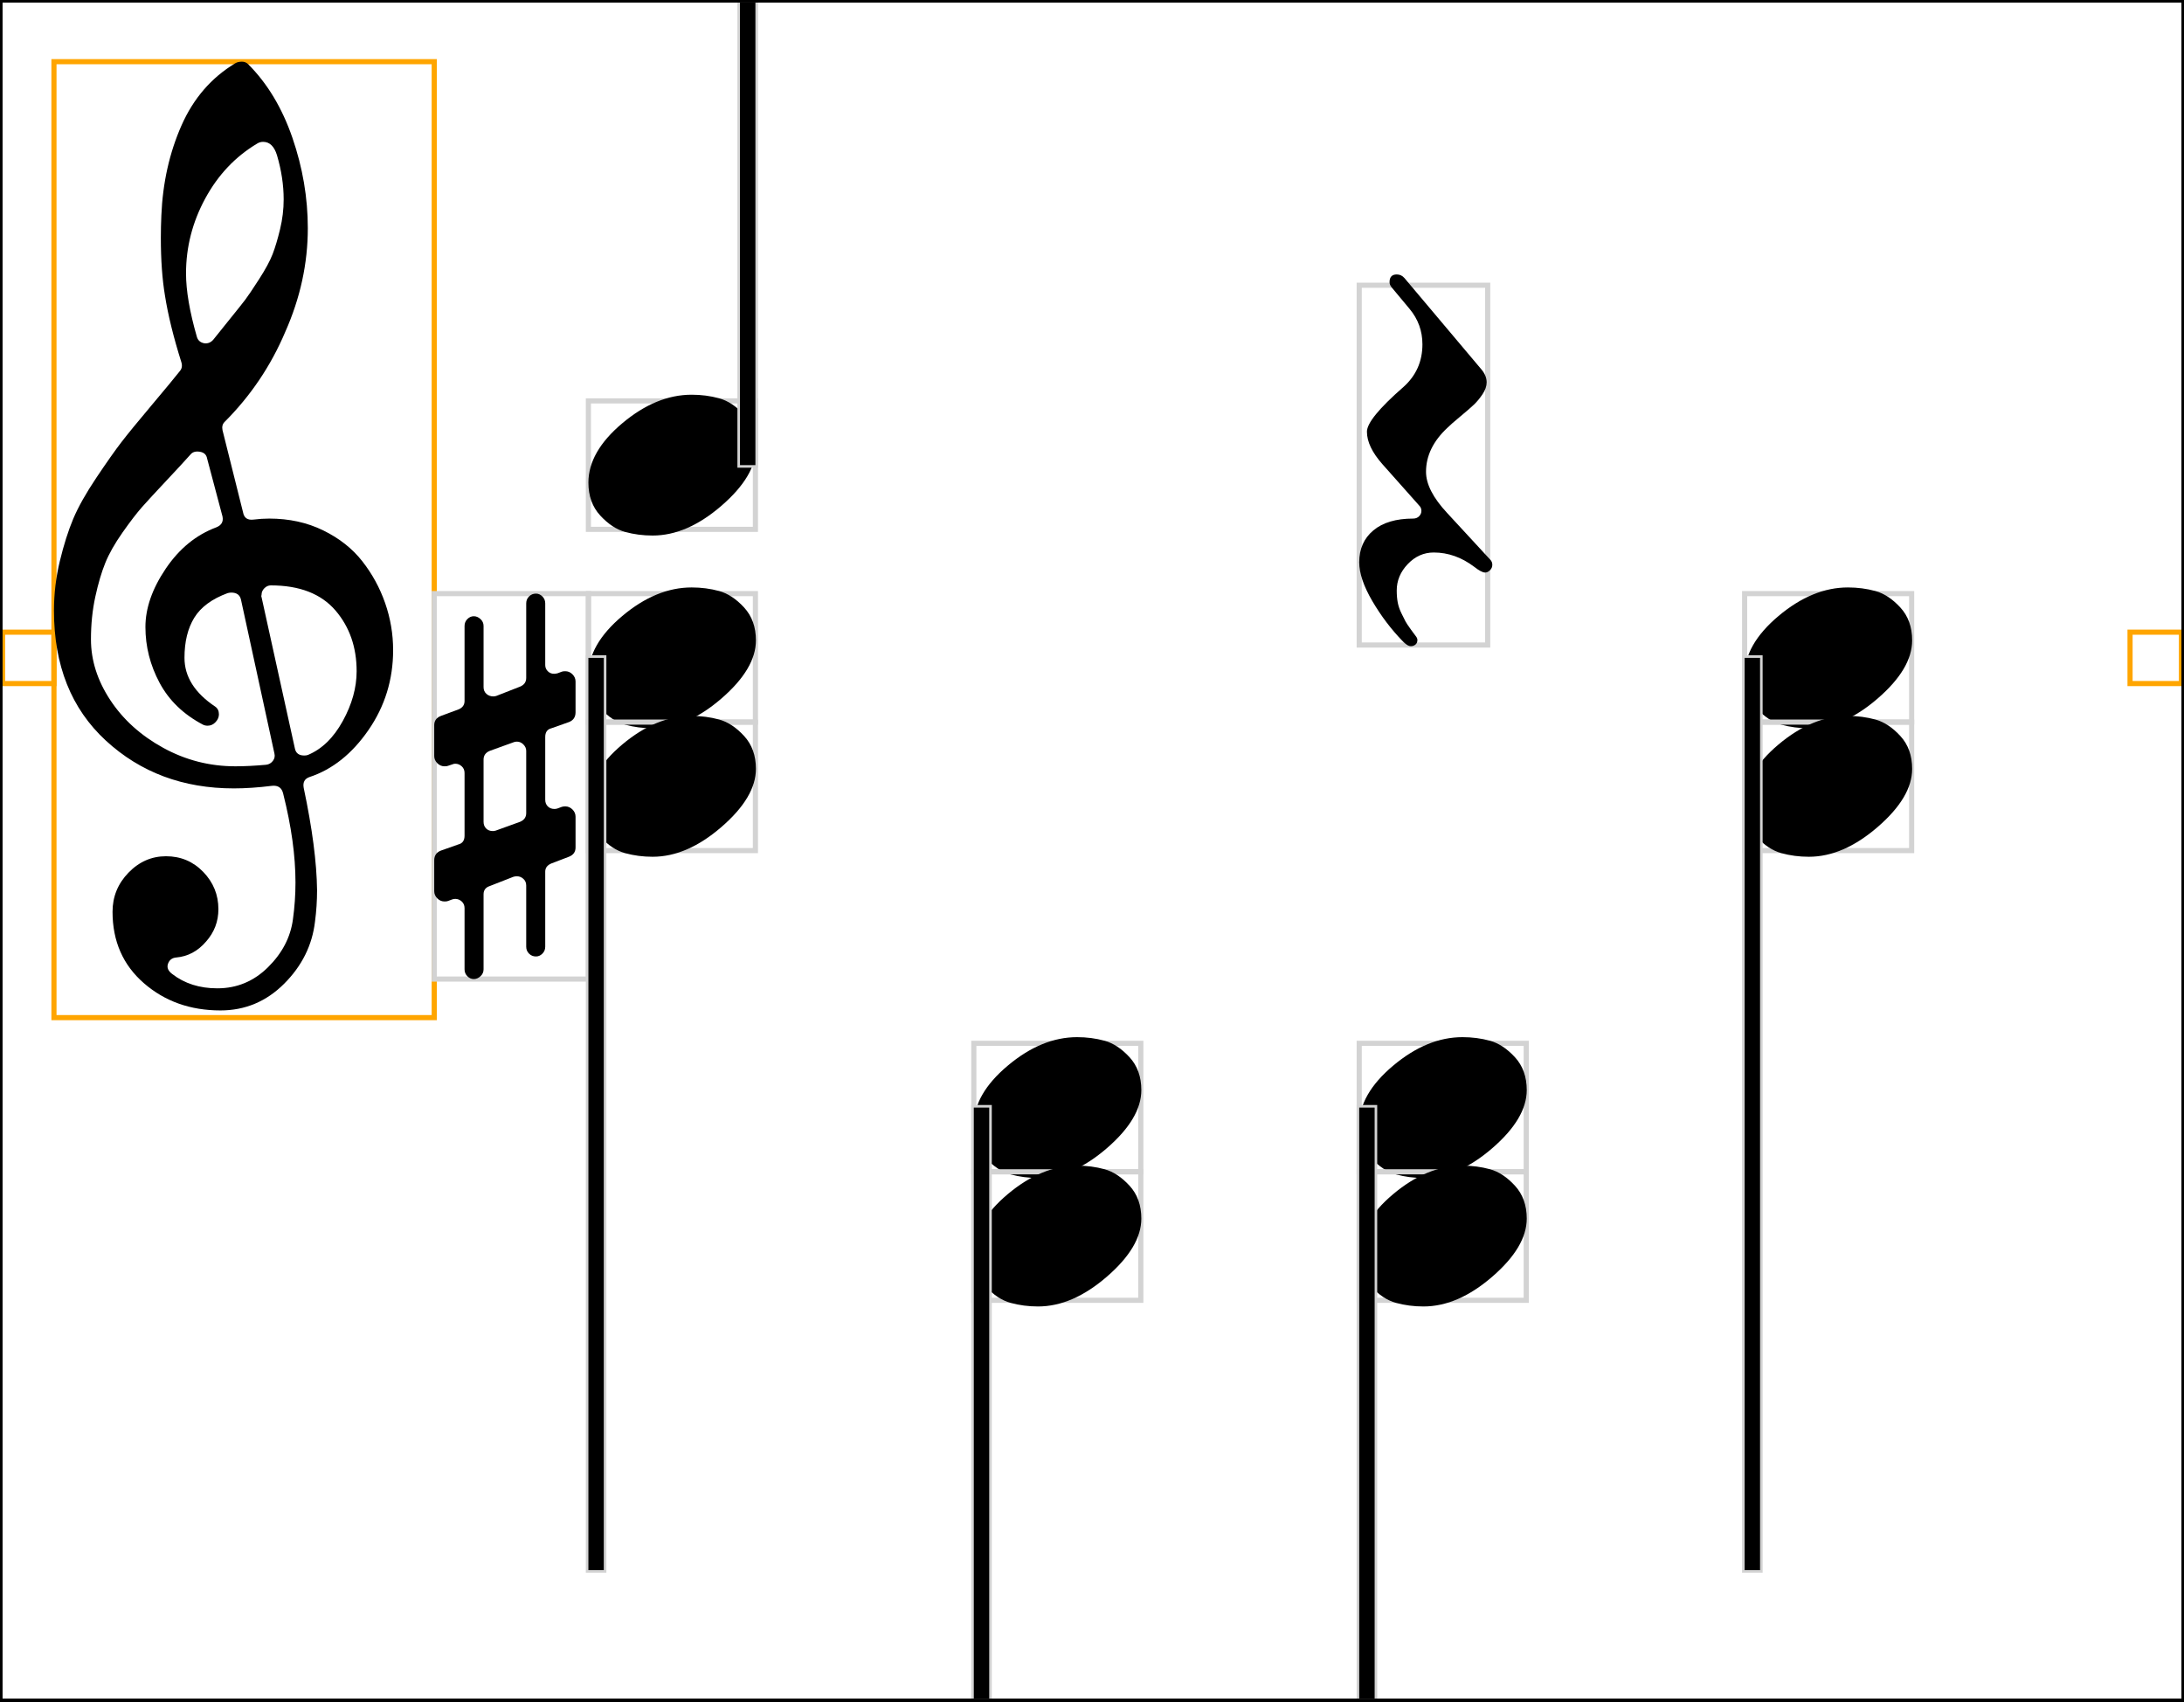
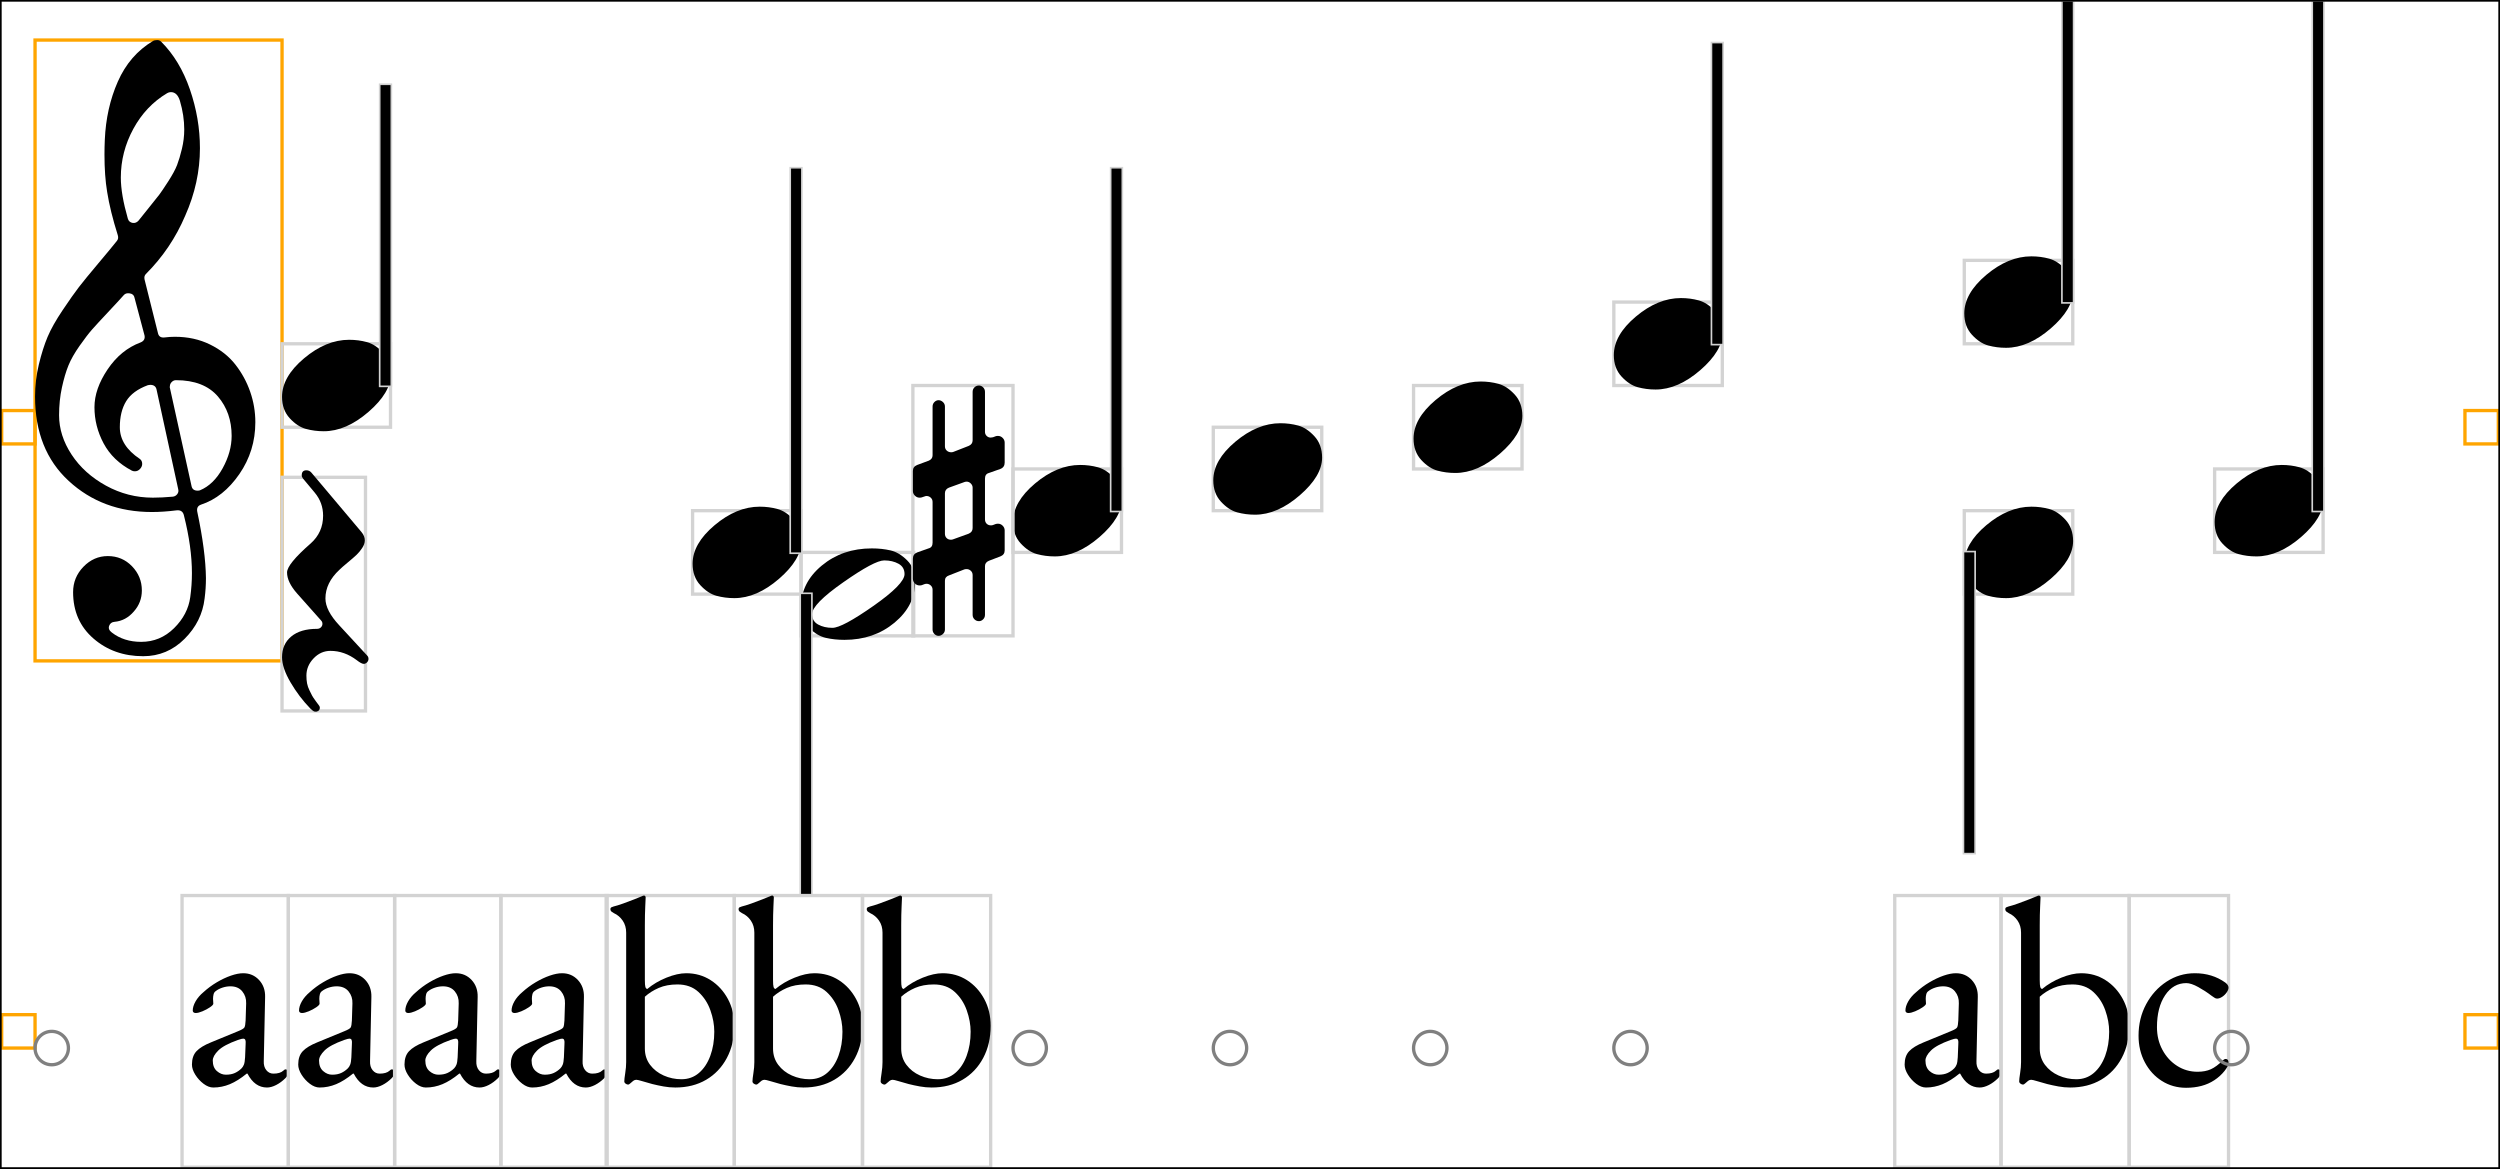
- <svg xmlns="http://www.w3.org/2000/svg" viewBox="0 0 425 331">
+ <svg xmlns="http://www.w3.org/2000/svg" viewBox="0 0 749 350.2">
  <rect x="0.5" y="123" width="10" height="10" stroke="orange" stroke-width="1" fill="none" />
+   <rect x="0.5" y="304" width="10" height="10" stroke="orange" stroke-width="1" fill="none" />
  <rect x="10.5" y="12" width="74" height="186" stroke="orange" stroke-width="1" fill="none" />
  <path d="M 35.3 70.5 Q 33 63.2 32.1 57.5 Q 31.3 52.7 31.3 46.3 Q 31.3 44.1 31.4 41.9 Q 31.8 32.4 35.3 24.45 Q 38.8 16.5 45.8 12.3 Q 46.3 12 47.1 12 Q 47.8 12 48.3 12.5 Q 53.9 18.1 56.9 26.8 Q 59.9 35.5 59.9 44.4 Q 59.9 54.7 55.5 64.6 Q 51.3 74.5 43.7 82.1 Q 43.1 82.7 43.3 83.7 L 47.3 99.7 Q 47.6 101.3 49.3 101.1 Q 50.9 100.9 52.4 100.9 Q 58.2 100.9 62.9 103.2 Q 67.6 105.5 70.5 109.2 Q 73.4 112.9 74.95 117.35 Q 76.5 121.8 76.5 126.5 Q 76.5 135.1 71.7 142.05 Q 66.9 149 60.2 151.2 Q 58.8 151.7 59.1 153.3 Q 61.6 165.1 61.7 173.2 Q 61.7 176.3 61.3 179.3 Q 60.5 186.2 55.3 191.4 Q 50.1 196.6 42.9 196.6 Q 34.1 196.6 28 191.3 Q 21.9 186 21.9 177.4 Q 21.9 173 25 169.8 Q 28.1 166.6 32.3 166.6 Q 36.6 166.6 39.55 169.65 Q 42.5 172.7 42.5 176.9 Q 42.5 180.5 40.1 183.2 Q 37.7 186 34.3 186.3 Q 33.1 186.4 32.7 187.5 Q 32.3 188.6 33.5 189.5 Q 37.1 192.3 42.3 192.3 Q 48 192.3 52.15 188.2 Q 56.3 184.1 57 178.9 Q 57.5 175.3 57.5 171.7 Q 57.5 163.9 55.1 154.4 Q 54.7 152.7 52.9 152.9 Q 48.9 153.4 45.5 153.4 Q 30.7 153.4 20.6 144.1 Q 10.5 134.8 10.5 118.8 Q 10.5 113.9 11.65 109.15 Q 12.8 104.4 14.25 100.95 Q 15.7 97.5 18.75 92.95 Q 21.8 88.4 23.65 86 Q 25.5 83.6 29.5 78.85 Q 33.5 74.1 35 72.2 Q 35.6 71.5 35.3 70.5 Z M 50.9 116.2 L 57.4 145.7 Q 57.7 147 59.2 147 Q 59.6 147 59.9 146.9 Q 64 145.2 66.7 140.3 Q 69.4 135.4 69.4 130.6 Q 69.4 123.6 65.3 118.8 Q 61.1 113.9 52.7 113.9 Q 52 113.9 51.45 114.45 Q 50.9 115 50.9 115.7 Q 50.8 116 50.9 116.2 Z M 37.1 88.4 Q 35.5 90.2 32.35 93.55 Q 29.2 96.9 27.65 98.65 Q 26.1 100.4 23.85 103.6 Q 21.6 106.8 20.5 109.5 Q 19.4 112.2 18.55 116.1 Q 17.7 120 17.7 124.4 Q 17.7 130.5 21.45 136.2 Q 25.2 141.9 31.75 145.5 Q 38.3 149.1 45.8 149.1 Q 48.5 149.1 51.8 148.8 Q 52.6 148.7 53.1 148.05 Q 53.6 147.4 53.4 146.6 L 46.9 116.7 Q 46.6 115.3 45 115.3 Q 44.7 115.3 44.3 115.4 Q 39.7 117.1 37.8 120.2 Q 35.9 123.3 35.9 128 Q 35.9 133.5 41.9 137.5 Q 42.6 138 42.6 139 Q 42.6 139.8 41.95 140.5 Q 41.3 141.2 40.4 141.2 Q 39.9 141.2 39.5 141 Q 33.8 138 31.05 132.85 Q 28.3 127.7 28.3 122 Q 28.3 116.5 32.25 110.65 Q 36.2 104.8 42.1 102.6 Q 43.6 102 43.3 100.5 L 40.3 89.2 Q 40.1 88.1 38.9 87.9 Q 37.7 87.7 37.1 88.4 Z M 53.9 30.2 Q 53.1 27.6 51.2 27.6 Q 50.6 27.6 50.1 27.9 Q 43.7 31.7 39.95 38.6 Q 36.2 45.5 36.2 53.2 Q 36.2 58.2 38.3 65.5 Q 38.6 66.6 39.8 66.8 Q 40.8 66.9 41.5 66.1 Q 41.8 65.7 44.35 62.55 Q 46.9 59.4 47.7 58.35 Q 48.5 57.3 50.4 54.35 Q 52.3 51.4 53.05 49.45 Q 53.8 47.5 54.5 44.6 Q 55.2 41.7 55.2 38.8 Q 55.2 34.6 53.9 30.2 Z " fill="black" />
-   <rect x="114.5" y="78" width="32.5" height="25" stroke="lightgray" stroke-width="1" fill="none" />
-   <path d="M 114.5 93.9 Q 114.5 87.9 121.1 82.35 Q 127.7 76.8 134.6 76.8 Q 137.4 76.8 139.95 77.5 Q 142.5 78.2 144.8 80.7 Q 147.1 83.2 147.1 87.1 Q 147.1 92.6 140.4 98.4 Q 133.7 104.2 127 104.2 Q 124.2 104.2 121.65 103.5 Q 119.1 102.8 116.8 100.3 Q 114.5 97.8 114.5 93.9 Z " fill="black" />
-   <rect x="114.5" y="115.5" width="32.5" height="25" stroke="lightgray" stroke-width="1" fill="none" />
-   <path d="M 114.5 131.4 Q 114.5 125.4 121.1 119.85 Q 127.7 114.3 134.6 114.3 Q 137.4 114.3 139.95 115 Q 142.5 115.7 144.8 118.2 Q 147.1 120.7 147.1 124.6 Q 147.1 130.1 140.4 135.9 Q 133.7 141.7 127 141.7 Q 124.2 141.7 121.65 141 Q 119.1 140.3 116.8 137.8 Q 114.5 135.3 114.5 131.4 Z " fill="black" />
-   <rect x="114.5" y="140.5" width="32.5" height="25" stroke="lightgray" stroke-width="1" fill="none" />
-   <path d="M 114.5 156.4 Q 114.5 150.4 121.1 144.85 Q 127.7 139.3 134.6 139.3 Q 137.4 139.3 139.95 140 Q 142.5 140.7 144.8 143.2 Q 147.1 145.7 147.1 149.6 Q 147.1 155.1 140.4 160.9 Q 133.7 166.7 127 166.7 Q 124.2 166.7 121.65 166 Q 119.1 165.3 116.8 162.8 Q 114.5 160.3 114.5 156.4 Z " fill="black" />
-   <rect x="84.5" y="115.5" width="30" height="75" stroke="lightgray" stroke-width="1" fill="none" />
-   <path d="M 106.1 143.4 L 106.1 155.6 Q 106.1 156.4 106.6 156.9 Q 107.1 157.4 107.9 157.4 Q 108.2 157.4 108.5 157.3 L 109.3 157 Q 109.6 156.9 110 156.9 Q 110.8 156.9 111.4 157.5 Q 112 158.1 112 158.9 L 112 164.9 Q 112 166.2 110.7 166.7 L 107.3 168 Q 106.1 168.5 106.1 169.6 L 106.1 184.2 Q 106.1 185 105.55 185.55 Q 105 186.1 104.3 186.1 Q 103.5 186.1 102.95 185.55 Q 102.4 185 102.4 184.2 L 102.4 172.3 Q 102.4 171.5 101.85 171 Q 101.3 170.5 100.6 170.5 Q 100.2 170.5 99.9 170.6 L 95.3 172.4 Q 94.1 172.8 94.1 174 L 94.1 188.6 Q 94.1 189.4 93.5 189.95 Q 92.9 190.5 92.2 190.5 Q 91.5 190.5 90.95 189.95 Q 90.4 189.4 90.4 188.6 L 90.4 176.7 Q 90.4 175.9 89.85 175.4 Q 89.3 174.9 88.6 174.9 Q 88.3 174.9 88 175 L 87.2 175.3 Q 87 175.4 86.5 175.4 Q 85.7 175.4 85.1 174.8 Q 84.5 174.2 84.5 173.4 L 84.5 167.4 Q 84.5 166 85.8 165.5 L 89.2 164.3 Q 90.4 164 90.4 162.6 L 90.4 150.4 Q 90.4 149.6 89.85 149.1 Q 89.3 148.6 88.6 148.6 Q 88.3 148.6 88.1 148.7 L 87.2 149 Q 87 149.1 86.5 149.1 Q 85.7 149.1 85.1 148.5 Q 84.5 147.9 84.5 147.1 L 84.5 141.1 Q 84.5 139.8 85.8 139.3 L 89.3 138 Q 90.4 137.5 90.4 136.4 L 90.4 121.8 Q 90.4 121 90.95 120.45 Q 91.5 119.9 92.2 119.9 Q 92.9 119.9 93.5 120.45 Q 94.1 121 94.1 121.8 L 94.1 133.7 Q 94.1 134.5 94.65 135 Q 95.2 135.5 96 135.5 Q 96.3 135.5 96.6 135.4 L 101.2 133.6 Q 102.4 133.1 102.4 131.9 L 102.4 117.4 Q 102.4 116.6 102.95 116.05 Q 103.5 115.5 104.3 115.5 Q 105 115.5 105.55 116.05 Q 106.1 116.6 106.1 117.4 L 106.1 129.4 Q 106.1 130.1 106.6 130.6 Q 107.1 131.1 107.8 131.1 Q 108.1 131.1 108.5 131 L 109.3 130.7 Q 109.5 130.6 110 130.6 Q 110.8 130.6 111.4 131.2 Q 112 131.8 112 132.6 L 112 138.6 Q 112 140 110.7 140.5 L 107.3 141.7 Q 106.1 142 106.1 143.4 Z M 102.4 158.2 L 102.4 146.1 Q 102.4 145.4 101.85 144.85 Q 101.3 144.3 100.6 144.3 Q 100.3 144.3 100 144.4 L 95.3 146.1 Q 94.1 146.6 94.1 147.8 L 94.1 159.9 Q 94.1 160.7 94.6 161.2 Q 95.1 161.7 95.9 161.7 Q 96.2 161.7 96.5 161.6 L 101.2 159.9 Q 102.4 159.4 102.4 158.2 Z " fill="black" />
-   <rect x="144" y="0.5" width="3" height="90" stroke="lightgray" stroke-width="1" fill="none" />
-   <rect x="144" y="0.5" width="3" height="90" fill="black" />
-   <rect x="114.5" y="128" width="3" height="177.5" stroke="lightgray" stroke-width="1" fill="none" />
-   <rect x="114.5" y="128" width="3" height="177.5" fill="black" />
-   <rect x="189.5" y="203" width="32.5" height="25" stroke="lightgray" stroke-width="1" fill="none" />
-   <path d="M 189.5 218.9 Q 189.5 212.9 196.1 207.35 Q 202.7 201.8 209.6 201.8 Q 212.4 201.8 214.95 202.5 Q 217.5 203.2 219.8 205.7 Q 222.1 208.2 222.1 212.1 Q 222.1 217.6 215.4 223.4 Q 208.7 229.2 202 229.2 Q 199.2 229.2 196.65 228.5 Q 194.1 227.8 191.8 225.3 Q 189.5 222.8 189.5 218.9 Z " fill="black" />
-   <rect x="189.5" y="228" width="32.5" height="25" stroke="lightgray" stroke-width="1" fill="none" />
-   <path d="M 189.5 243.9 Q 189.5 237.9 196.1 232.35 Q 202.7 226.8 209.6 226.8 Q 212.4 226.8 214.95 227.5 Q 217.5 228.2 219.8 230.7 Q 222.1 233.2 222.1 237.1 Q 222.1 242.6 215.4 248.4 Q 208.7 254.2 202 254.2 Q 199.2 254.2 196.65 253.5 Q 194.1 252.8 191.8 250.3 Q 189.5 247.8 189.5 243.9 Z " fill="black" />
-   <rect x="189.5" y="215.5" width="3" height="115" stroke="lightgray" stroke-width="1" fill="none" />
-   <rect x="189.5" y="215.5" width="3" height="115" fill="black" />
-   <rect x="264.5" y="55.5" width="25" height="70" stroke="lightgray" stroke-width="1" fill="none" />
-   <path d="M 275 100.9 Q 275.7 100.9 276.15 100.45 Q 276.6 100 276.6 99.4 Q 276.6 98.8 276.2 98.4 L 269 90.3 Q 266 86.9 266 84 Q 266 81.5 273.1 75.3 Q 276.8 72 276.8 67 Q 276.8 63.1 274.3 60.1 L 270.8 55.9 Q 270.4 55.4 270.4 54.9 Q 270.4 53.4 271.8 53.4 Q 272.7 53.4 273.3 54.1 L 288.3 71.9 Q 289.3 73.1 289.3 74.4 Q 289.3 75.5 288.5 76.7 Q 287.7 77.9 286.8 78.75 Q 285.9 79.6 284.15 81.05 Q 282.4 82.5 281.7 83.2 Q 277.5 87.1 277.5 91.8 Q 277.5 95.4 281.6 99.8 L 290 108.9 Q 290.4 109.3 290.4 109.9 Q 290.4 110.5 289.95 110.95 Q 289.5 111.4 289 111.4 Q 288.3 111.4 286.9 110.3 Q 283.2 107.5 279 107.5 Q 276.1 107.5 273.95 109.75 Q 271.8 112 271.8 114.9 Q 271.8 116.2 272 117.25 Q 272.2 118.3 272.75 119.4 Q 273.3 120.5 273.5 120.9 Q 273.7 121.3 274.6 122.55 Q 275.5 123.8 275.6 123.9 Q 275.9 124.3 275.8 124.8 Q 275.7 125.3 275.25 125.55 Q 274.8 125.8 274.3 125.7 Q 273.8 125.6 273 124.8 Q 269.6 121.3 267.05 116.95 Q 264.5 112.6 264.5 109.4 Q 264.5 105.5 267.25 103.2 Q 270 100.9 275 100.9 Z " fill="black" />
-   <rect x="264.5" y="203" width="32.5" height="25" stroke="lightgray" stroke-width="1" fill="none" />
-   <path d="M 264.5 218.9 Q 264.5 212.9 271.1 207.35 Q 277.7 201.8 284.6 201.8 Q 287.4 201.8 289.95 202.5 Q 292.5 203.2 294.8 205.7 Q 297.1 208.2 297.1 212.1 Q 297.1 217.6 290.4 223.4 Q 283.7 229.2 277 229.2 Q 274.2 229.2 271.65 228.5 Q 269.1 227.8 266.8 225.3 Q 264.5 222.8 264.5 218.9 Z " fill="black" />
-   <rect x="264.5" y="228" width="32.5" height="25" stroke="lightgray" stroke-width="1" fill="none" />
-   <path d="M 264.5 243.9 Q 264.5 237.9 271.1 232.35 Q 277.7 226.8 284.6 226.8 Q 287.4 226.8 289.95 227.5 Q 292.5 228.2 294.8 230.7 Q 297.1 233.2 297.1 237.1 Q 297.1 242.6 290.4 248.4 Q 283.7 254.2 277 254.2 Q 274.2 254.2 271.65 253.5 Q 269.1 252.8 266.8 250.3 Q 264.5 247.8 264.5 243.9 Z " fill="black" />
-   <rect x="264.5" y="215.5" width="3" height="115" stroke="lightgray" stroke-width="1" fill="none" />
-   <rect x="264.5" y="215.5" width="3" height="115" fill="black" />
-   <rect x="339.5" y="115.5" width="32.5" height="25" stroke="lightgray" stroke-width="1" fill="none" />
-   <path d="M 339.5 131.4 Q 339.5 125.4 346.1 119.85 Q 352.7 114.3 359.6 114.3 Q 362.4 114.3 364.95 115 Q 367.5 115.7 369.8 118.2 Q 372.1 120.7 372.1 124.6 Q 372.1 130.1 365.4 135.9 Q 358.7 141.7 352 141.7 Q 349.2 141.7 346.65 141 Q 344.1 140.3 341.8 137.8 Q 339.5 135.3 339.5 131.4 Z " fill="black" />
-   <rect x="339.5" y="140.5" width="32.5" height="25" stroke="lightgray" stroke-width="1" fill="none" />
-   <path d="M 339.5 156.4 Q 339.5 150.4 346.1 144.85 Q 352.7 139.3 359.6 139.3 Q 362.4 139.3 364.95 140 Q 367.5 140.7 369.8 143.2 Q 372.1 145.7 372.1 149.6 Q 372.1 155.1 365.4 160.9 Q 358.7 166.7 352 166.7 Q 349.2 166.7 346.65 166 Q 344.1 165.3 341.8 162.8 Q 339.5 160.3 339.5 156.4 Z " fill="black" />
-   <rect x="339.5" y="128" width="3" height="177.5" stroke="lightgray" stroke-width="1" fill="none" />
-   <rect x="339.5" y="128" width="3" height="177.5" fill="black" />
-   <rect x="414.5" y="123" width="10" height="10" stroke="orange" stroke-width="1" fill="none" />
-   <rect x="0" y="0" width="425" height="331" stroke="black" stroke-width="1" fill="none" />
+   <ellipse cx="15.5" cy="314" rx="5" ry="5" stroke="gray" stroke-width="1" fill="none" />
+   <rect x="84.5" y="103" width="32.5" height="25" stroke="lightgray" stroke-width="1" fill="none" />
+   <path d="M 84.5 118.9 Q 84.5 112.9 91.1 107.35 Q 97.7 101.8 104.6 101.8 Q 107.4 101.8 109.95 102.5 Q 112.5 103.2 114.8 105.7 Q 117.1 108.2 117.1 112.1 Q 117.1 117.6 110.4 123.4 Q 103.7 129.2 97 129.2 Q 94.2 129.2 91.65 128.5 Q 89.1 127.8 86.8 125.3 Q 84.5 122.8 84.5 118.9 Z " fill="black" />
+   <rect x="84.5" y="143" width="25" height="70" stroke="lightgray" stroke-width="1" fill="none" />
+   <path d="M 95 188.4 Q 95.7 188.4 96.15 187.95 Q 96.6 187.5 96.6 186.9 Q 96.6 186.3 96.2 185.9 L 89 177.8 Q 86 174.4 86 171.5 Q 86 169 93.1 162.8 Q 96.8 159.5 96.8 154.5 Q 96.8 150.6 94.3 147.6 L 90.8 143.4 Q 90.4 142.9 90.4 142.4 Q 90.4 140.9 91.8 140.9 Q 92.7 140.9 93.3 141.6 L 108.3 159.4 Q 109.3 160.6 109.3 161.9 Q 109.3 163 108.5 164.2 Q 107.7 165.4 106.8 166.25 Q 105.9 167.1 104.15 168.55 Q 102.4 170 101.7 170.7 Q 97.5 174.6 97.5 179.3 Q 97.5 182.9 101.6 187.3 L 110 196.4 Q 110.4 196.8 110.4 197.4 Q 110.4 198 109.95 198.45 Q 109.5 198.9 109 198.9 Q 108.3 198.9 106.9 197.8 Q 103.2 195 99 195 Q 96.1 195 93.95 197.25 Q 91.8 199.5 91.8 202.4 Q 91.8 203.7 92 204.75 Q 92.2 205.8 92.75 206.9 Q 93.3 208 93.5 208.4 Q 93.7 208.8 94.6 210.05 Q 95.5 211.3 95.6 211.4 Q 95.9 211.8 95.8 212.3 Q 95.7 212.8 95.25 213.05 Q 94.8 213.3 94.3 213.2 Q 93.8 213.1 93 212.3 Q 89.6 208.8 87.05 204.45 Q 84.5 200.1 84.5 196.9 Q 84.5 193 87.25 190.7 Q 90 188.4 95 188.4 Z " fill="black" />
+   <rect x="114" y="25.5" width="3" height="90" stroke="lightgray" stroke-width="1" fill="none" />
+   <rect x="114" y="25.5" width="3" height="90" fill="black" />
+   <rect x="54.547" y="268.3" width="31.84" height="81.4" stroke="lightgray" stroke-width="1" fill="none" />
+   <path d="M 63.907 325.82 Q 62.467 325.82 60.987 324.7 Q 59.507 323.58 58.507 321.98 Q 57.507 320.38 57.507 318.94 Q 57.507 316.38 58.867 314.94 Q 60.227 313.5 63.187 312.3 L 71.347 308.94 Q 72.947 308.3 73.227 307.82 Q 73.507 307.34 73.587 305.74 L 73.747 300.62 Q 73.827 298.54 72.587 297.02 Q 71.347 295.5 69.027 295.5 Q 67.827 295.5 66.627 295.9 Q 65.427 296.3 64.627 296.94 Q 64.147 297.26 63.987 297.9 Q 63.827 298.54 63.827 299.26 Q 63.827 299.58 63.867 299.98 Q 63.907 300.38 63.907 300.7 Q 63.907 301.1 62.907 301.78 Q 61.907 302.46 60.667 302.98 Q 59.427 303.5 58.627 303.5 Q 58.227 303.5 57.987 303.3 Q 57.747 303.1 57.747 302.78 Q 57.747 301.5 58.587 300.02 Q 59.427 298.54 60.947 297.26 Q 62.787 295.58 64.947 294.3 Q 67.107 293.02 69.187 292.3 Q 71.267 291.58 72.867 291.58 Q 75.747 291.58 77.627 293.62 Q 79.507 295.66 79.427 298.7 L 79.027 317.9 Q 78.947 319.58 79.787 320.62 Q 80.627 321.66 81.907 321.66 Q 83.907 321.66 84.867 320.78 Q 85.267 320.38 85.507 320.38 Q 85.907 320.38 86.147 320.62 Q 86.387 320.86 86.387 321.26 Q 86.387 322.14 85.507 323.02 Q 84.227 324.3 82.747 325.06 Q 81.267 325.82 79.987 325.82 Q 76.307 325.82 74.147 321.66 L 73.907 321.66 Q 71.267 323.82 68.867 324.82 Q 66.467 325.82 63.907 325.82 Z M 67.667 321.98 Q 69.267 321.98 70.387 321.46 Q 71.507 320.94 72.387 320.06 Q 72.787 319.66 73.067 318.98 Q 73.347 318.3 73.427 316.78 L 73.587 312.86 Q 73.667 311.98 73.507 311.58 Q 73.347 311.18 72.867 311.18 Q 72.707 311.18 72.307 311.26 Q 71.907 311.34 71.267 311.58 Q 67.027 313.1 65.387 314.74 Q 63.747 316.38 63.747 317.74 Q 63.747 319.82 64.987 320.9 Q 66.227 321.98 67.667 321.98 Z " fill="black" />
+   <rect x="86.387" y="268.3" width="31.84" height="81.4" stroke="lightgray" stroke-width="1" fill="none" />
+   <path d="M 95.747 325.82 Q 94.307 325.82 92.827 324.7 Q 91.347 323.58 90.347 321.98 Q 89.347 320.38 89.347 318.94 Q 89.347 316.38 90.707 314.94 Q 92.067 313.5 95.027 312.3 L 103.187 308.94 Q 104.787 308.3 105.067 307.82 Q 105.347 307.34 105.427 305.74 L 105.587 300.62 Q 105.667 298.54 104.427 297.02 Q 103.187 295.5 100.867 295.5 Q 99.667 295.5 98.467 295.9 Q 97.267 296.3 96.467 296.94 Q 95.987 297.26 95.827 297.9 Q 95.667 298.54 95.667 299.26 Q 95.667 299.58 95.707 299.98 Q 95.747 300.38 95.747 300.7 Q 95.747 301.1 94.747 301.78 Q 93.747 302.46 92.507 302.98 Q 91.267 303.5 90.467 303.5 Q 90.067 303.5 89.827 303.3 Q 89.587 303.1 89.587 302.78 Q 89.587 301.5 90.427 300.02 Q 91.267 298.54 92.787 297.26 Q 94.627 295.58 96.787 294.3 Q 98.947 293.02 101.027 292.3 Q 103.107 291.58 104.707 291.58 Q 107.587 291.58 109.467 293.62 Q 111.347 295.66 111.267 298.7 L 110.867 317.9 Q 110.787 319.58 111.627 320.62 Q 112.467 321.66 113.747 321.66 Q 115.747 321.66 116.707 320.78 Q 117.107 320.38 117.347 320.38 Q 117.747 320.38 117.987 320.62 Q 118.227 320.86 118.227 321.26 Q 118.227 322.14 117.347 323.02 Q 116.067 324.3 114.587 325.06 Q 113.107 325.82 111.827 325.82 Q 108.147 325.82 105.987 321.66 L 105.747 321.66 Q 103.107 323.82 100.707 324.82 Q 98.307 325.82 95.747 325.82 Z M 99.507 321.98 Q 101.107 321.98 102.227 321.46 Q 103.347 320.94 104.227 320.06 Q 104.627 319.66 104.907 318.98 Q 105.187 318.3 105.267 316.78 L 105.427 312.86 Q 105.507 311.98 105.347 311.58 Q 105.187 311.18 104.707 311.18 Q 104.547 311.18 104.147 311.26 Q 103.747 311.34 103.107 311.58 Q 98.867 313.1 97.227 314.74 Q 95.587 316.38 95.587 317.74 Q 95.587 319.82 96.827 320.9 Q 98.067 321.98 99.507 321.98 Z " fill="black" />
+   <rect x="118.227" y="268.3" width="31.84" height="81.4" stroke="lightgray" stroke-width="1" fill="none" />
+   <path d="M 127.587 325.82 Q 126.147 325.82 124.667 324.7 Q 123.187 323.58 122.187 321.98 Q 121.187 320.38 121.187 318.94 Q 121.187 316.38 122.547 314.94 Q 123.907 313.5 126.867 312.3 L 135.027 308.94 Q 136.627 308.3 136.907 307.82 Q 137.187 307.34 137.267 305.74 L 137.427 300.62 Q 137.507 298.54 136.267 297.02 Q 135.027 295.5 132.707 295.5 Q 131.507 295.5 130.307 295.9 Q 129.107 296.3 128.307 296.94 Q 127.827 297.26 127.667 297.9 Q 127.507 298.54 127.507 299.26 Q 127.507 299.58 127.547 299.98 Q 127.587 300.38 127.587 300.7 Q 127.587 301.1 126.587 301.78 Q 125.587 302.46 124.347 302.98 Q 123.107 303.5 122.307 303.5 Q 121.907 303.5 121.667 303.3 Q 121.427 303.1 121.427 302.78 Q 121.427 301.5 122.267 300.02 Q 123.107 298.54 124.627 297.26 Q 126.467 295.58 128.627 294.3 Q 130.787 293.02 132.867 292.3 Q 134.947 291.58 136.547 291.58 Q 139.427 291.58 141.307 293.62 Q 143.187 295.66 143.107 298.7 L 142.707 317.9 Q 142.627 319.58 143.467 320.62 Q 144.307 321.66 145.587 321.66 Q 147.587 321.66 148.547 320.78 Q 148.947 320.38 149.187 320.38 Q 149.587 320.38 149.827 320.62 Q 150.067 320.86 150.067 321.26 Q 150.067 322.14 149.187 323.02 Q 147.907 324.3 146.427 325.06 Q 144.947 325.82 143.667 325.82 Q 139.987 325.82 137.827 321.66 L 137.587 321.66 Q 134.947 323.82 132.547 324.82 Q 130.147 325.82 127.587 325.82 Z M 131.347 321.98 Q 132.947 321.98 134.067 321.46 Q 135.187 320.94 136.067 320.06 Q 136.467 319.66 136.747 318.98 Q 137.027 318.3 137.107 316.78 L 137.267 312.86 Q 137.347 311.98 137.187 311.58 Q 137.027 311.18 136.547 311.18 Q 136.387 311.18 135.987 311.26 Q 135.587 311.34 134.947 311.58 Q 130.707 313.1 129.067 314.74 Q 127.427 316.38 127.427 317.74 Q 127.427 319.82 128.667 320.9 Q 129.907 321.98 131.347 321.98 Z " fill="black" />
+   <rect x="150.067" y="268.3" width="31.84" height="81.4" stroke="lightgray" stroke-width="1" fill="none" />
+   <path d="M 159.427 325.82 Q 157.987 325.82 156.507 324.7 Q 155.027 323.58 154.027 321.98 Q 153.027 320.38 153.027 318.94 Q 153.027 316.38 154.387 314.94 Q 155.747 313.5 158.707 312.3 L 166.867 308.94 Q 168.467 308.3 168.747 307.82 Q 169.027 307.34 169.107 305.74 L 169.267 300.62 Q 169.347 298.54 168.107 297.02 Q 166.867 295.5 164.547 295.5 Q 163.347 295.5 162.147 295.9 Q 160.947 296.3 160.147 296.94 Q 159.667 297.26 159.507 297.9 Q 159.347 298.54 159.347 299.26 Q 159.347 299.58 159.387 299.98 Q 159.427 300.38 159.427 300.7 Q 159.427 301.1 158.427 301.78 Q 157.427 302.46 156.187 302.98 Q 154.947 303.5 154.147 303.5 Q 153.747 303.5 153.507 303.3 Q 153.267 303.1 153.267 302.78 Q 153.267 301.5 154.107 300.02 Q 154.947 298.54 156.467 297.26 Q 158.307 295.58 160.467 294.3 Q 162.627 293.02 164.707 292.3 Q 166.787 291.58 168.387 291.58 Q 171.267 291.58 173.147 293.62 Q 175.027 295.66 174.947 298.7 L 174.547 317.9 Q 174.467 319.58 175.307 320.62 Q 176.147 321.66 177.427 321.66 Q 179.427 321.66 180.387 320.78 Q 180.787 320.38 181.027 320.38 Q 181.427 320.38 181.667 320.62 Q 181.907 320.86 181.907 321.26 Q 181.907 322.14 181.027 323.02 Q 179.747 324.3 178.267 325.06 Q 176.787 325.82 175.507 325.82 Q 171.827 325.82 169.667 321.66 L 169.427 321.66 Q 166.787 323.82 164.387 324.82 Q 161.987 325.82 159.427 325.82 Z M 163.187 321.98 Q 164.787 321.98 165.907 321.46 Q 167.027 320.94 167.907 320.06 Q 168.307 319.66 168.587 318.98 Q 168.867 318.3 168.947 316.78 L 169.107 312.86 Q 169.187 311.98 169.027 311.58 Q 168.867 311.18 168.387 311.18 Q 168.227 311.18 167.827 311.26 Q 167.427 311.34 166.787 311.58 Q 162.547 313.1 160.907 314.74 Q 159.267 316.38 159.267 317.74 Q 159.267 319.82 160.507 320.9 Q 161.747 321.98 163.187 321.98 Z " fill="black" />
+   <rect x="207.5" y="153" width="32.5" height="25" stroke="lightgray" stroke-width="1" fill="none" />
+   <path d="M 207.5 168.9 Q 207.5 162.9 214.1 157.35 Q 220.7 151.8 227.6 151.8 Q 230.4 151.8 232.95 152.5 Q 235.5 153.2 237.8 155.7 Q 240.1 158.2 240.1 162.1 Q 240.1 167.6 233.4 173.4 Q 226.7 179.2 220 179.2 Q 217.2 179.2 214.65 178.5 Q 212.1 177.8 209.8 175.3 Q 207.5 172.8 207.5 168.9 Z " fill="black" />
+   <rect x="240" y="165.5" width="33.75" height="25" stroke="lightgray" stroke-width="1" fill="none" />
+   <path d="M 264.9 167.9 Q 262 167.9 252.65 174.45 Q 243.3 181 243.3 184 Q 243.3 186.1 245.1 187.1 Q 246.9 188.1 249.4 188.1 Q 252.3 188.1 261.65 181.55 Q 271 175 271 172 Q 271 169.9 269.2 168.9 Q 267.4 167.9 264.9 167.9 Z M 240 181.8 Q 240 174.6 246.2 169.45 Q 252.4 164.3 261.2 164.3 Q 264.2 164.3 266.8 164.9 Q 269.4 165.5 271.8 167.9 Q 274.2 170.3 274.2 174.2 Q 274.2 181.4 268 186.55 Q 261.8 191.7 253 191.7 Q 250 191.7 247.4 191.1 Q 244.8 190.5 242.4 188.1 Q 240 185.7 240 181.8 Z " fill="black" />
+   <rect x="237" y="50.5" width="3" height="115" stroke="lightgray" stroke-width="1" fill="none" />
+   <rect x="237" y="50.5" width="3" height="115" fill="black" />
+   <rect x="240" y="178" width="3" height="90" stroke="lightgray" stroke-width="1" fill="none" />
+   <rect x="240" y="178" width="3" height="90" fill="black" />
+   <rect x="181.6" y="268.3" width="38.4" height="81.4" stroke="lightgray" stroke-width="1" fill="none" />
+   <path d="M 202.32 325.82 Q 200.56 325.82 198.8 325.5 Q 197.04 325.18 195.44 324.78 Q 193.68 324.3 192.36 323.9 Q 191.04 323.5 190.64 323.5 Q 190.16 323.5 189.72 323.82 Q 189.28 324.14 188.88 324.54 Q 188.48 324.94 188.16 324.94 Q 187.84 324.94 187.44 324.66 Q 187.04 324.38 187.04 323.98 Q 187.04 323.26 187.32 321.5 Q 187.6 319.74 187.6 318.22 L 187.6 279.42 Q 187.6 277.34 186.56 275.82 Q 185.52 274.3 183.92 273.58 Q 183.6 273.42 183.24 273.14 Q 182.88 272.86 182.88 272.38 Q 182.88 271.98 183.2 271.82 Q 183.52 271.66 183.84 271.58 Q 184.88 271.34 186.68 270.7 Q 188.48 270.06 190.08 269.42 Q 191.68 268.78 192.24 268.54 Q 192.72 268.3 192.96 268.3 Q 193.12 268.3 193.28 268.46 Q 193.44 268.62 193.44 268.86 Q 193.44 269.18 193.32 271.54 Q 193.2 273.9 193.2 277.26 L 193.2 293.66 Q 193.2 295.18 193.36 295.7 Q 193.52 296.22 193.92 296.3 Q 196.4 294.22 199.68 292.9 Q 202.96 291.58 205.6 291.58 Q 209.68 291.58 212.92 293.66 Q 216.16 295.74 218.08 299.3 Q 220 302.86 220 307.34 Q 220 312.78 217.76 316.98 Q 215.52 321.18 211.56 323.5 Q 207.6 325.82 202.32 325.82 Z M 204.16 323.34 Q 207.2 323.34 209.4 321.46 Q 211.6 319.58 212.8 316.34 Q 214 313.1 214 309.1 Q 214 305.98 212.84 302.7 Q 211.68 299.42 209.24 297.18 Q 206.8 294.94 202.96 294.94 Q 199.76 294.94 197.36 295.98 Q 194.96 297.02 193.2 298.62 L 193.2 314.14 Q 193.2 316.94 194.76 319.02 Q 196.32 321.1 198.84 322.22 Q 201.36 323.34 204.16 323.34 Z " fill="black" />
+   <rect x="220" y="268.3" width="38.4" height="81.4" stroke="lightgray" stroke-width="1" fill="none" />
+   <path d="M 240.72 325.82 Q 238.96 325.82 237.2 325.5 Q 235.44 325.18 233.84 324.78 Q 232.08 324.3 230.76 323.9 Q 229.44 323.5 229.04 323.5 Q 228.56 323.5 228.12 323.82 Q 227.68 324.14 227.28 324.54 Q 226.88 324.94 226.56 324.94 Q 226.24 324.94 225.84 324.66 Q 225.44 324.38 225.44 323.98 Q 225.44 323.26 225.72 321.5 Q 226 319.74 226 318.22 L 226 279.42 Q 226 277.34 224.96 275.82 Q 223.92 274.3 222.32 273.58 Q 222 273.42 221.64 273.14 Q 221.28 272.86 221.28 272.38 Q 221.28 271.98 221.6 271.82 Q 221.92 271.66 222.24 271.58 Q 223.28 271.34 225.08 270.7 Q 226.88 270.06 228.48 269.42 Q 230.08 268.78 230.64 268.54 Q 231.12 268.3 231.36 268.3 Q 231.52 268.3 231.68 268.46 Q 231.84 268.62 231.84 268.86 Q 231.84 269.18 231.72 271.54 Q 231.6 273.9 231.6 277.26 L 231.6 293.66 Q 231.6 295.18 231.76 295.7 Q 231.92 296.22 232.32 296.3 Q 234.8 294.22 238.08 292.9 Q 241.36 291.58 244 291.58 Q 248.08 291.58 251.32 293.66 Q 254.56 295.74 256.48 299.3 Q 258.4 302.86 258.4 307.34 Q 258.4 312.78 256.16 316.98 Q 253.92 321.18 249.96 323.5 Q 246 325.82 240.72 325.82 Z M 242.56 323.34 Q 245.6 323.34 247.8 321.46 Q 250 319.58 251.2 316.34 Q 252.4 313.1 252.4 309.1 Q 252.4 305.98 251.24 302.7 Q 250.08 299.42 247.64 297.18 Q 245.2 294.94 241.36 294.94 Q 238.16 294.94 235.76 295.98 Q 233.36 297.02 231.6 298.62 L 231.6 314.14 Q 231.6 316.94 233.16 319.02 Q 234.72 321.1 237.24 322.22 Q 239.76 323.34 242.56 323.34 Z " fill="black" />
+   <rect x="258.4" y="268.3" width="38.4" height="81.4" stroke="lightgray" stroke-width="1" fill="none" />
+   <path d="M 279.12 325.82 Q 277.36 325.82 275.6 325.5 Q 273.84 325.18 272.24 324.78 Q 270.48 324.3 269.16 323.9 Q 267.84 323.5 267.44 323.5 Q 266.96 323.5 266.52 323.82 Q 266.08 324.14 265.68 324.54 Q 265.28 324.94 264.96 324.94 Q 264.64 324.94 264.24 324.66 Q 263.84 324.38 263.84 323.98 Q 263.84 323.26 264.12 321.5 Q 264.4 319.74 264.4 318.22 L 264.4 279.42 Q 264.4 277.34 263.36 275.82 Q 262.32 274.3 260.72 273.58 Q 260.4 273.42 260.04 273.14 Q 259.68 272.86 259.68 272.38 Q 259.68 271.98 260 271.82 Q 260.32 271.66 260.64 271.58 Q 261.68 271.34 263.48 270.7 Q 265.28 270.06 266.88 269.42 Q 268.48 268.78 269.04 268.54 Q 269.52 268.3 269.76 268.3 Q 269.92 268.3 270.08 268.46 Q 270.24 268.62 270.24 268.86 Q 270.24 269.18 270.12 271.54 Q 270 273.9 270 277.26 L 270 293.66 Q 270 295.18 270.16 295.7 Q 270.32 296.22 270.72 296.3 Q 273.2 294.22 276.48 292.9 Q 279.76 291.58 282.4 291.58 Q 286.48 291.58 289.72 293.66 Q 292.96 295.74 294.88 299.3 Q 296.8 302.86 296.8 307.34 Q 296.8 312.78 294.56 316.98 Q 292.32 321.18 288.36 323.5 Q 284.4 325.82 279.12 325.82 Z M 280.96 323.34 Q 284 323.34 286.2 321.46 Q 288.4 319.58 289.6 316.34 Q 290.8 313.1 290.8 309.1 Q 290.8 305.98 289.64 302.7 Q 288.48 299.42 286.04 297.18 Q 283.6 294.94 279.76 294.94 Q 276.56 294.94 274.16 295.98 Q 271.76 297.02 270 298.62 L 270 314.14 Q 270 316.94 271.56 319.02 Q 273.12 321.1 275.64 322.22 Q 278.16 323.34 280.96 323.34 Z " fill="black" />
+   <rect x="303.5" y="140.5" width="32.5" height="25" stroke="lightgray" stroke-width="1" fill="none" />
+   <path d="M 303.5 156.4 Q 303.5 150.4 310.1 144.85 Q 316.7 139.3 323.6 139.3 Q 326.4 139.3 328.95 140 Q 331.5 140.7 333.8 143.2 Q 336.1 145.7 336.1 149.6 Q 336.1 155.1 329.4 160.9 Q 322.7 166.7 316 166.7 Q 313.2 166.7 310.65 166 Q 308.1 165.3 305.8 162.8 Q 303.5 160.3 303.5 156.4 Z " fill="black" />
+   <rect x="273.5" y="115.5" width="30" height="75" stroke="lightgray" stroke-width="1" fill="none" />
+   <path d="M 295.1 143.4 L 295.1 155.6 Q 295.1 156.4 295.6 156.9 Q 296.1 157.4 296.9 157.4 Q 297.2 157.4 297.5 157.3 L 298.3 157 Q 298.6 156.9 299 156.9 Q 299.8 156.9 300.4 157.5 Q 301 158.1 301 158.9 L 301 164.9 Q 301 166.2 299.7 166.7 L 296.3 168 Q 295.1 168.5 295.1 169.6 L 295.1 184.2 Q 295.1 185 294.55 185.55 Q 294 186.1 293.3 186.1 Q 292.5 186.1 291.95 185.55 Q 291.4 185 291.4 184.2 L 291.4 172.3 Q 291.4 171.5 290.85 171 Q 290.3 170.5 289.6 170.5 Q 289.2 170.5 288.9 170.6 L 284.3 172.4 Q 283.1 172.8 283.1 174 L 283.1 188.6 Q 283.1 189.4 282.5 189.95 Q 281.9 190.5 281.2 190.5 Q 280.5 190.5 279.95 189.95 Q 279.4 189.4 279.4 188.6 L 279.4 176.7 Q 279.4 175.9 278.85 175.4 Q 278.3 174.9 277.6 174.9 Q 277.3 174.9 277 175 L 276.2 175.3 Q 276 175.4 275.5 175.4 Q 274.7 175.4 274.1 174.8 Q 273.5 174.2 273.5 173.4 L 273.5 167.4 Q 273.5 166 274.8 165.5 L 278.2 164.3 Q 279.4 164 279.4 162.6 L 279.4 150.4 Q 279.4 149.6 278.85 149.1 Q 278.3 148.6 277.6 148.6 Q 277.3 148.6 277.1 148.7 L 276.2 149 Q 276 149.1 275.5 149.1 Q 274.7 149.1 274.1 148.5 Q 273.5 147.9 273.5 147.1 L 273.5 141.1 Q 273.5 139.8 274.8 139.3 L 278.3 138 Q 279.4 137.5 279.4 136.4 L 279.4 121.8 Q 279.4 121 279.95 120.45 Q 280.5 119.9 281.2 119.9 Q 281.9 119.9 282.5 120.45 Q 283.1 121 283.1 121.8 L 283.1 133.7 Q 283.1 134.5 283.65 135 Q 284.2 135.5 285 135.5 Q 285.3 135.5 285.6 135.4 L 290.2 133.6 Q 291.4 133.1 291.4 131.9 L 291.4 117.4 Q 291.4 116.6 291.95 116.05 Q 292.5 115.5 293.3 115.5 Q 294 115.5 294.55 116.05 Q 295.1 116.6 295.1 117.4 L 295.1 129.4 Q 295.1 130.1 295.6 130.6 Q 296.1 131.1 296.8 131.1 Q 297.1 131.1 297.5 131 L 298.3 130.7 Q 298.5 130.6 299 130.6 Q 299.8 130.6 300.4 131.2 Q 301 131.8 301 132.6 L 301 138.6 Q 301 140 299.7 140.5 L 296.3 141.7 Q 295.1 142 295.1 143.4 Z M 291.4 158.2 L 291.4 146.1 Q 291.4 145.4 290.85 144.85 Q 290.3 144.3 289.6 144.3 Q 289.3 144.3 289 144.4 L 284.3 146.1 Q 283.1 146.6 283.1 147.8 L 283.1 159.9 Q 283.1 160.7 283.6 161.2 Q 284.1 161.7 284.9 161.7 Q 285.2 161.7 285.5 161.6 L 290.2 159.9 Q 291.4 159.4 291.4 158.2 Z " fill="black" />
+   <rect x="333" y="50.5" width="3" height="102.5" stroke="lightgray" stroke-width="1" fill="none" />
+   <rect x="333" y="50.5" width="3" height="102.5" fill="black" />
+   <ellipse cx="308.5" cy="314" rx="5" ry="5" stroke="gray" stroke-width="1" fill="none" />
+   <rect x="363.5" y="128" width="32.5" height="25" stroke="lightgray" stroke-width="1" fill="none" />
+   <path d="M 363.5 143.9 Q 363.5 137.9 370.1 132.35 Q 376.7 126.8 383.6 126.8 Q 386.4 126.8 388.95 127.5 Q 391.5 128.2 393.8 130.7 Q 396.1 133.2 396.1 137.1 Q 396.1 142.6 389.4 148.4 Q 382.7 154.2 376 154.2 Q 373.2 154.2 370.65 153.5 Q 368.1 152.8 365.8 150.3 Q 363.5 147.8 363.5 143.9 Z " fill="black" />
+   <ellipse cx="368.5" cy="314" rx="5" ry="5" stroke="gray" stroke-width="1" fill="none" />
+   <rect x="423.5" y="115.5" width="32.5" height="25" stroke="lightgray" stroke-width="1" fill="none" />
+   <path d="M 423.5 131.4 Q 423.5 125.4 430.1 119.85 Q 436.7 114.3 443.6 114.3 Q 446.4 114.3 448.95 115 Q 451.5 115.7 453.8 118.2 Q 456.1 120.7 456.1 124.6 Q 456.1 130.1 449.4 135.9 Q 442.7 141.7 436 141.7 Q 433.2 141.7 430.65 141 Q 428.1 140.3 425.8 137.8 Q 423.5 135.3 423.5 131.4 Z " fill="black" />
+   <ellipse cx="428.5" cy="314" rx="5" ry="5" stroke="gray" stroke-width="1" fill="none" />
+   <rect x="483.5" y="90.5" width="32.5" height="25" stroke="lightgray" stroke-width="1" fill="none" />
+   <path d="M 483.5 106.4 Q 483.5 100.4 490.1 94.85 Q 496.7 89.3 503.6 89.3 Q 506.4 89.3 508.95 90 Q 511.5 90.7 513.8 93.2 Q 516.1 95.7 516.1 99.6 Q 516.1 105.1 509.4 110.9 Q 502.7 116.7 496 116.7 Q 493.2 116.7 490.65 116 Q 488.1 115.3 485.8 112.8 Q 483.5 110.3 483.5 106.4 Z " fill="black" />
+   <rect x="513" y="13" width="3" height="90" stroke="lightgray" stroke-width="1" fill="none" />
+   <rect x="513" y="13" width="3" height="90" fill="black" />
+   <ellipse cx="488.5" cy="314" rx="5" ry="5" stroke="gray" stroke-width="1" fill="none" />
+   <rect x="588.5" y="78" width="32.5" height="25" stroke="lightgray" stroke-width="1" fill="none" />
+   <path d="M 588.5 93.9 Q 588.5 87.9 595.1 82.35 Q 601.7 76.8 608.6 76.8 Q 611.4 76.8 613.95 77.5 Q 616.5 78.2 618.8 80.7 Q 621.1 83.2 621.1 87.1 Q 621.1 92.6 614.4 98.4 Q 607.7 104.2 601 104.2 Q 598.2 104.2 595.65 103.5 Q 593.1 102.8 590.8 100.3 Q 588.5 97.8 588.5 93.9 Z " fill="black" />
+   <rect x="588.5" y="153" width="32.5" height="25" stroke="lightgray" stroke-width="1" fill="none" />
+   <path d="M 588.5 168.9 Q 588.5 162.9 595.1 157.35 Q 601.7 151.8 608.6 151.8 Q 611.4 151.8 613.95 152.5 Q 616.5 153.2 618.8 155.7 Q 621.1 158.2 621.1 162.1 Q 621.1 167.6 614.4 173.4 Q 607.7 179.2 601 179.2 Q 598.2 179.2 595.65 178.5 Q 593.1 177.8 590.8 175.3 Q 588.5 172.8 588.5 168.9 Z " fill="black" />
+   <rect x="618" y="0.5" width="3" height="90" stroke="lightgray" stroke-width="1" fill="none" />
+   <rect x="618" y="0.5" width="3" height="90" fill="black" />
+   <rect x="588.5" y="165.5" width="3" height="90" stroke="lightgray" stroke-width="1" fill="none" />
+   <rect x="588.5" y="165.5" width="3" height="90" fill="black" />
+   <rect x="567.667" y="268.3" width="31.84" height="81.4" stroke="lightgray" stroke-width="1" fill="none" />
+   <path d="M 577.027 325.82 Q 575.587 325.82 574.107 324.7 Q 572.627 323.58 571.627 321.98 Q 570.627 320.38 570.627 318.94 Q 570.627 316.38 571.987 314.94 Q 573.347 313.5 576.307 312.3 L 584.467 308.94 Q 586.067 308.3 586.347 307.82 Q 586.627 307.34 586.707 305.74 L 586.867 300.62 Q 586.947 298.54 585.707 297.02 Q 584.467 295.5 582.147 295.5 Q 580.947 295.5 579.747 295.9 Q 578.547 296.3 577.747 296.94 Q 577.267 297.26 577.107 297.9 Q 576.947 298.54 576.947 299.26 Q 576.947 299.58 576.987 299.98 Q 577.027 300.38 577.027 300.7 Q 577.027 301.1 576.027 301.78 Q 575.027 302.46 573.787 302.98 Q 572.547 303.5 571.747 303.5 Q 571.347 303.5 571.107 303.3 Q 570.867 303.1 570.867 302.78 Q 570.867 301.5 571.707 300.02 Q 572.547 298.54 574.067 297.26 Q 575.907 295.58 578.067 294.3 Q 580.227 293.02 582.307 292.3 Q 584.387 291.58 585.987 291.58 Q 588.867 291.58 590.747 293.62 Q 592.627 295.66 592.547 298.7 L 592.147 317.9 Q 592.067 319.58 592.907 320.62 Q 593.747 321.66 595.027 321.66 Q 597.027 321.66 597.987 320.78 Q 598.387 320.38 598.627 320.38 Q 599.027 320.38 599.267 320.62 Q 599.507 320.86 599.507 321.26 Q 599.507 322.14 598.627 323.02 Q 597.347 324.3 595.867 325.06 Q 594.387 325.82 593.107 325.82 Q 589.427 325.82 587.267 321.66 L 587.027 321.66 Q 584.387 323.82 581.987 324.82 Q 579.587 325.82 577.027 325.82 Z M 580.787 321.98 Q 582.387 321.98 583.507 321.46 Q 584.627 320.94 585.507 320.06 Q 585.907 319.66 586.187 318.98 Q 586.467 318.3 586.547 316.78 L 586.707 312.86 Q 586.787 311.98 586.627 311.58 Q 586.467 311.18 585.987 311.18 Q 585.827 311.18 585.427 311.26 Q 585.027 311.34 584.387 311.58 Q 580.147 313.1 578.507 314.74 Q 576.867 316.38 576.867 317.74 Q 576.867 319.82 578.107 320.9 Q 579.347 321.98 580.787 321.98 Z " fill="black" />
+   <rect x="599.507" y="268.3" width="38.4" height="81.4" stroke="lightgray" stroke-width="1" fill="none" />
+   <path d="M 620.227 325.82 Q 618.467 325.82 616.707 325.5 Q 614.947 325.18 613.347 324.78 Q 611.587 324.3 610.267 323.9 Q 608.947 323.5 608.547 323.5 Q 608.067 323.5 607.627 323.82 Q 607.187 324.14 606.787 324.54 Q 606.387 324.94 606.067 324.94 Q 605.747 324.94 605.347 324.66 Q 604.947 324.38 604.947 323.98 Q 604.947 323.26 605.227 321.5 Q 605.507 319.74 605.507 318.22 L 605.507 279.42 Q 605.507 277.34 604.467 275.82 Q 603.427 274.3 601.827 273.58 Q 601.507 273.42 601.147 273.14 Q 600.787 272.86 600.787 272.38 Q 600.787 271.98 601.107 271.82 Q 601.427 271.66 601.747 271.58 Q 602.787 271.34 604.587 270.7 Q 606.387 270.06 607.987 269.42 Q 609.587 268.78 610.147 268.54 Q 610.627 268.3 610.867 268.3 Q 611.027 268.3 611.187 268.46 Q 611.347 268.62 611.347 268.86 Q 611.347 269.18 611.227 271.54 Q 611.107 273.9 611.107 277.26 L 611.107 293.66 Q 611.107 295.18 611.267 295.7 Q 611.427 296.22 611.827 296.3 Q 614.307 294.22 617.587 292.9 Q 620.867 291.58 623.507 291.58 Q 627.587 291.58 630.827 293.66 Q 634.067 295.74 635.987 299.3 Q 637.907 302.86 637.907 307.34 Q 637.907 312.78 635.667 316.98 Q 633.427 321.18 629.467 323.5 Q 625.507 325.82 620.227 325.82 Z M 622.067 323.34 Q 625.107 323.34 627.307 321.46 Q 629.507 319.58 630.707 316.34 Q 631.907 313.1 631.907 309.1 Q 631.907 305.98 630.747 302.7 Q 629.587 299.42 627.147 297.18 Q 624.707 294.94 620.867 294.94 Q 617.667 294.94 615.267 295.98 Q 612.867 297.02 611.107 298.62 L 611.107 314.14 Q 611.107 316.94 612.667 319.02 Q 614.227 321.1 616.747 322.22 Q 619.267 323.34 622.067 323.34 Z " fill="black" />
+   <rect x="637.907" y="268.3" width="29.76" height="81.4" stroke="lightgray" stroke-width="1" fill="none" />
+   <path d="M 654.947 325.9 Q 650.947 325.9 647.707 323.86 Q 644.467 321.82 642.587 318.26 Q 640.707 314.7 640.707 310.3 Q 640.707 305.1 642.987 300.86 Q 645.267 296.62 649.107 294.1 Q 652.947 291.58 657.587 291.58 Q 662.787 291.58 666.707 294.38 Q 667.667 295.1 667.667 295.9 Q 667.667 296.54 667.107 297.34 Q 666.547 298.14 665.747 298.66 Q 664.947 299.18 664.227 299.18 Q 663.827 299.18 663.427 298.9 Q 663.027 298.62 662.547 298.3 Q 660.787 296.94 658.627 295.74 Q 656.467 294.54 655.027 294.54 Q 651.107 294.54 648.667 298.18 Q 646.227 301.82 646.227 307.74 Q 646.227 311.5 647.867 314.54 Q 649.507 317.58 652.267 319.34 Q 655.027 321.1 658.387 321.1 Q 660.707 321.1 662.387 320.34 Q 664.067 319.58 665.987 317.66 Q 666.147 317.5 666.387 317.38 Q 666.627 317.26 666.787 317.26 Q 667.667 317.26 667.667 318.38 Q 667.667 318.86 667.387 319.46 Q 667.107 320.06 666.467 320.86 Q 665.187 322.46 663.427 323.62 Q 661.667 324.78 659.547 325.34 Q 657.427 325.9 654.947 325.9 Z " fill="black" />
+   <rect x="663.5" y="140.5" width="32.5" height="25" stroke="lightgray" stroke-width="1" fill="none" />
+   <path d="M 663.5 156.4 Q 663.5 150.4 670.1 144.85 Q 676.7 139.3 683.6 139.3 Q 686.4 139.3 688.95 140 Q 691.5 140.7 693.8 143.2 Q 696.1 145.7 696.1 149.6 Q 696.1 155.1 689.4 160.9 Q 682.7 166.7 676 166.7 Q 673.2 166.7 670.65 166 Q 668.1 165.3 665.8 162.8 Q 663.5 160.3 663.5 156.4 Z " fill="black" />
+   <rect x="693" y="0.5" width="3" height="152.5" stroke="lightgray" stroke-width="1" fill="none" />
+   <rect x="693" y="0.5" width="3" height="152.5" fill="black" />
+   <ellipse cx="668.5" cy="314" rx="5" ry="5" stroke="gray" stroke-width="1" fill="none" />
+   <rect x="738.5" y="123" width="10" height="10" stroke="orange" stroke-width="1" fill="none" />
+   <rect x="738.5" y="304" width="10" height="10" stroke="orange" stroke-width="1" fill="none" />
+   <rect x="0" y="0" width="749" height="350.2" stroke="black" stroke-width="1" fill="none" />
</svg>
